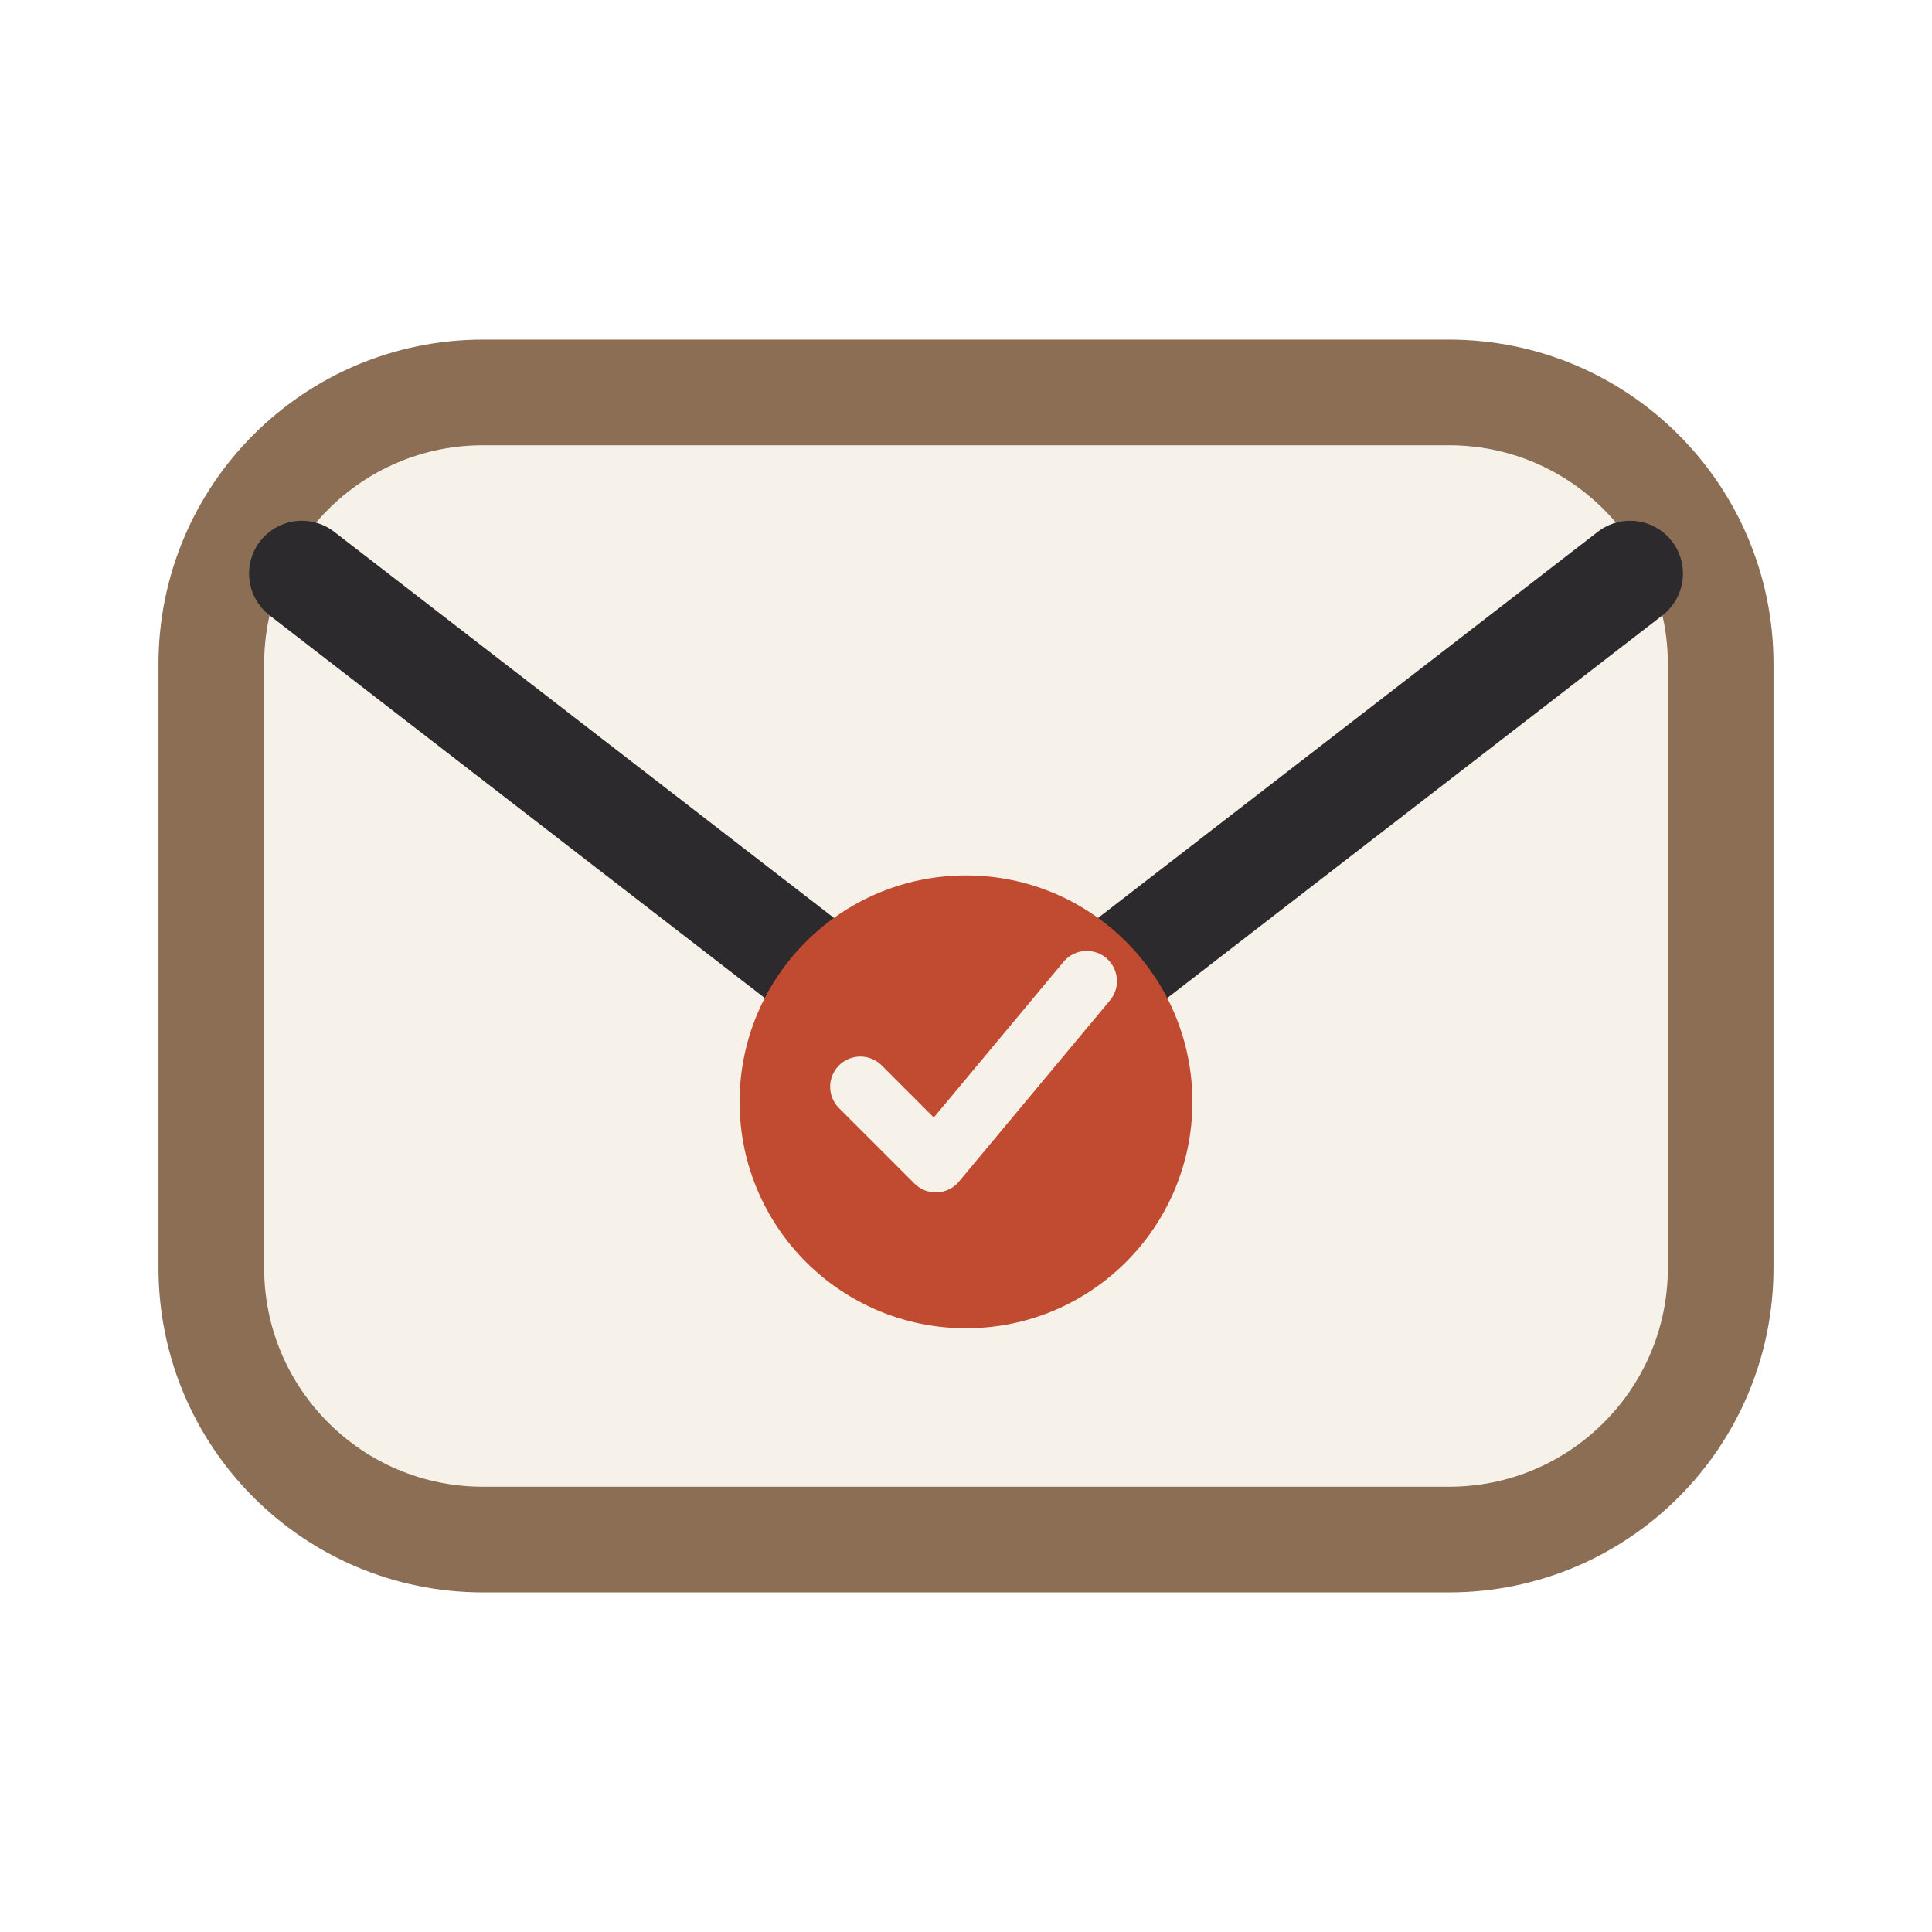
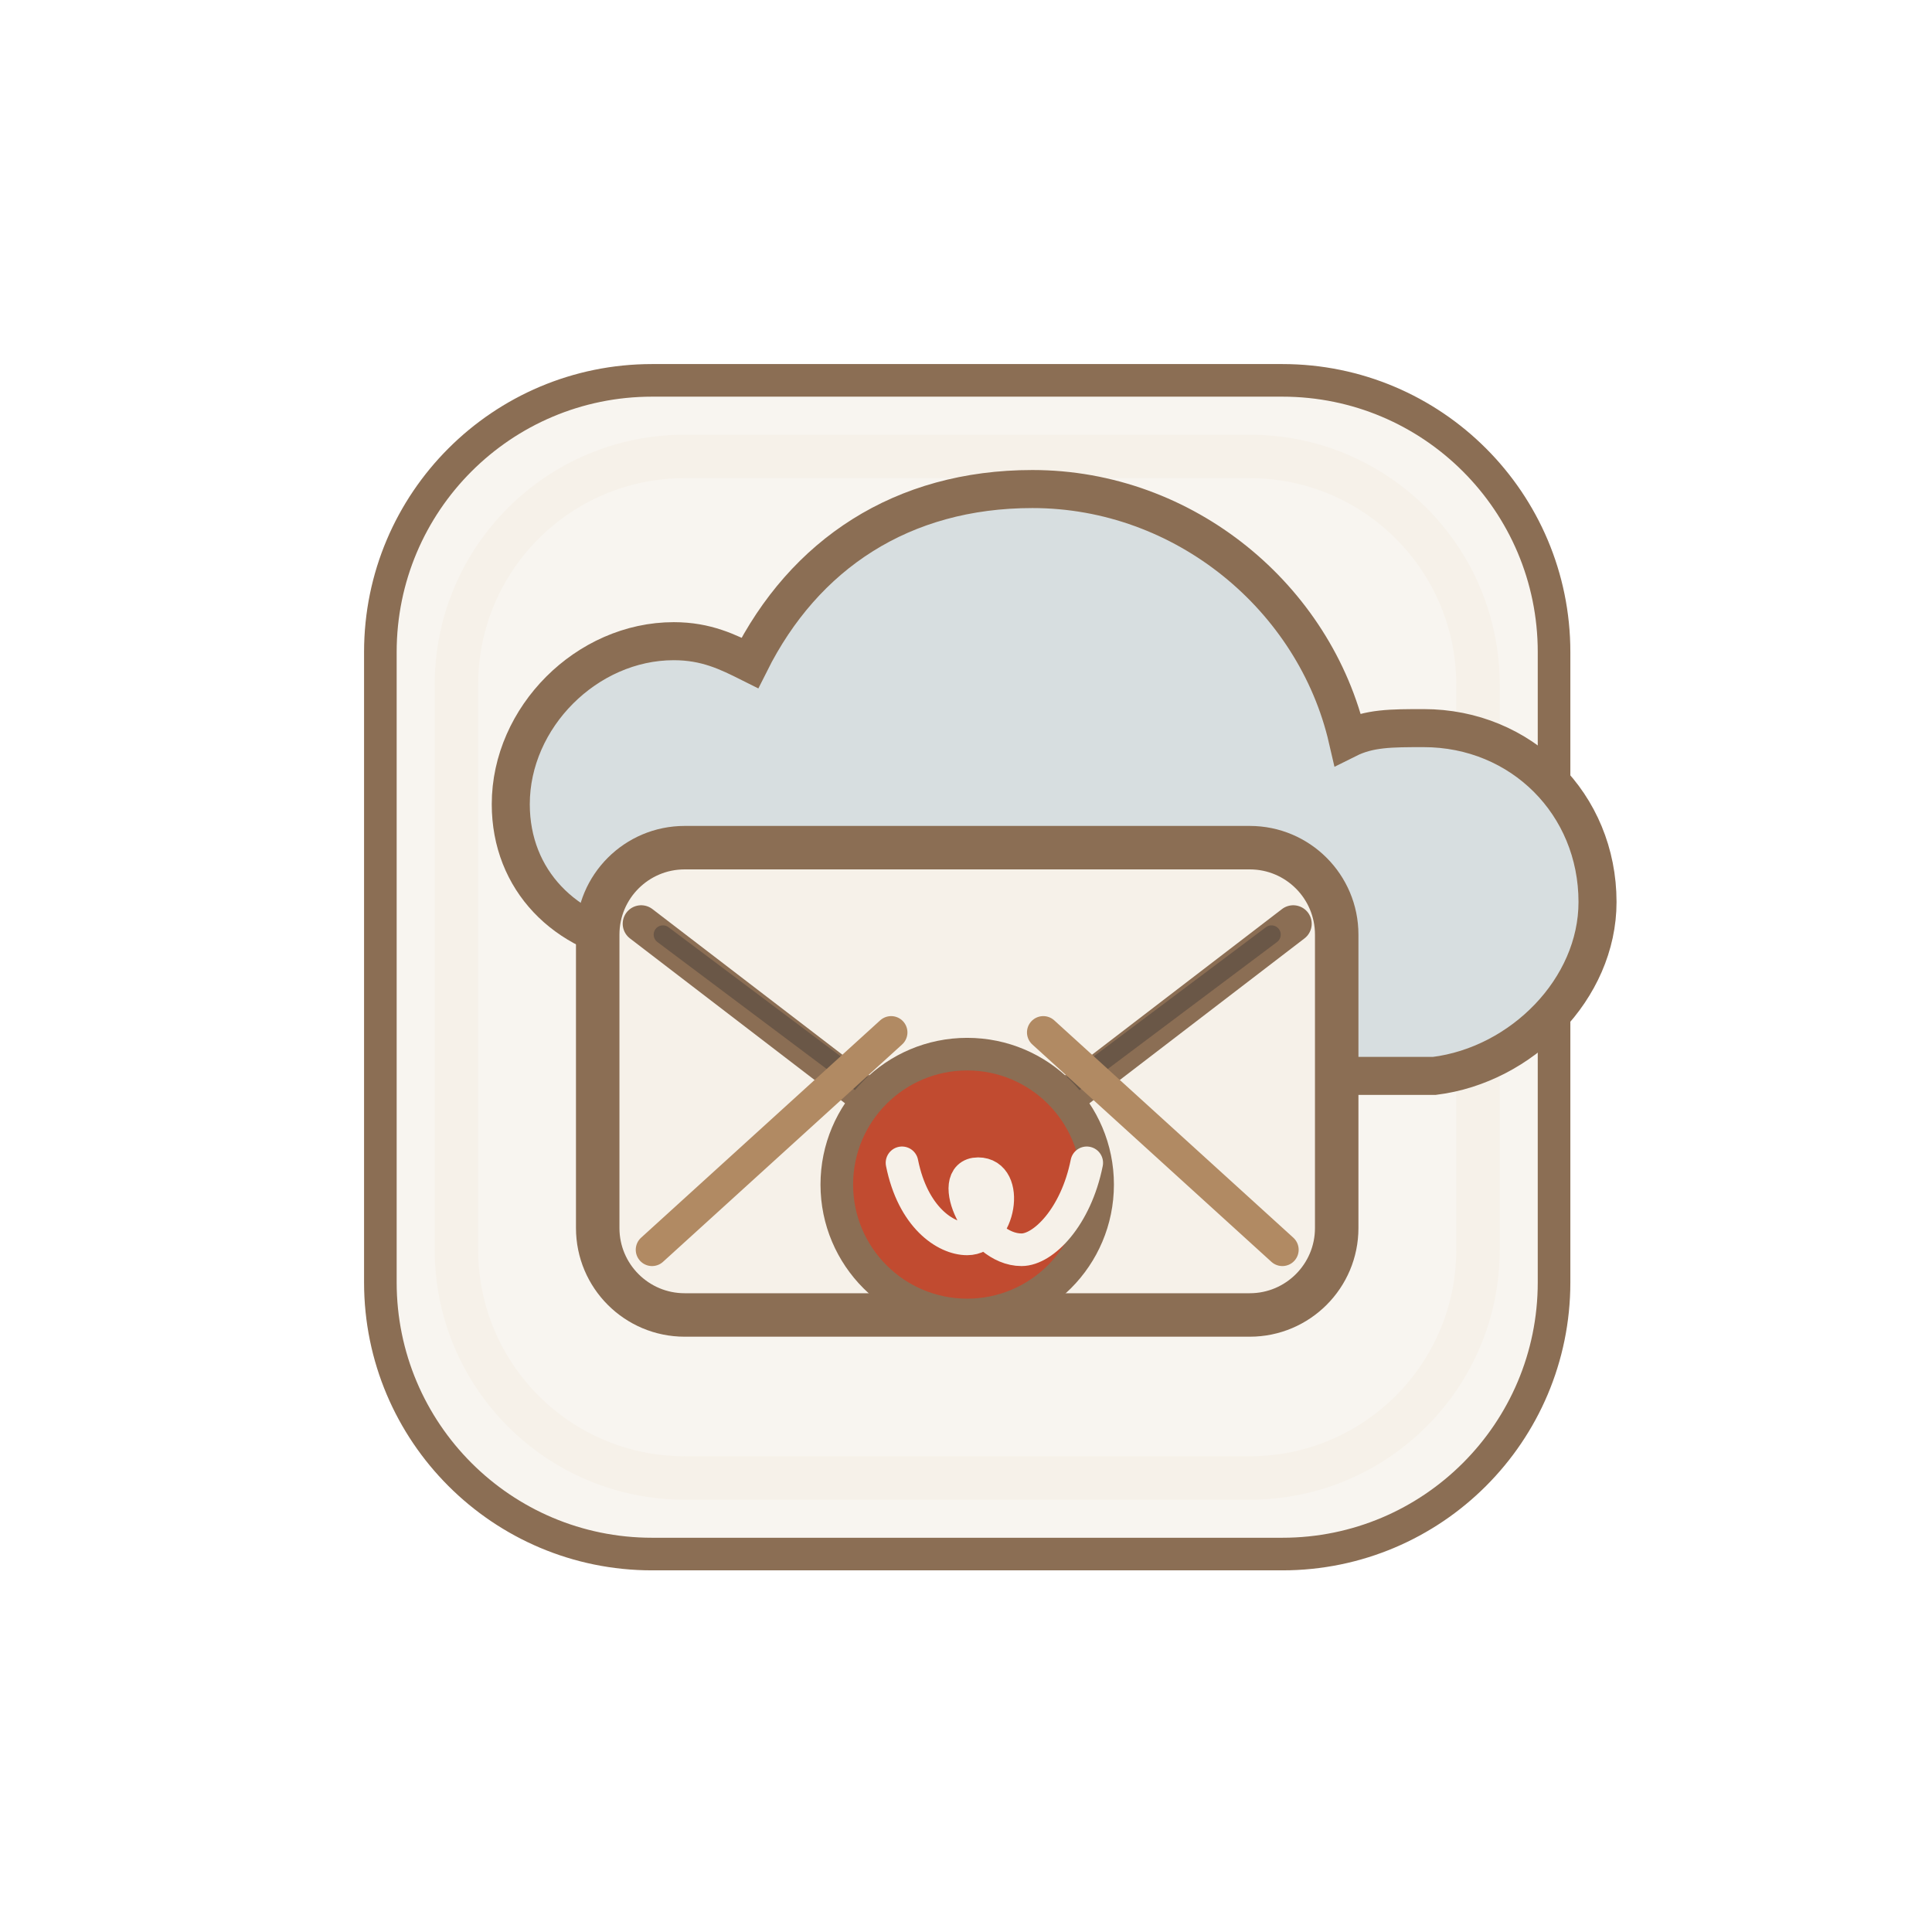
<svg xmlns="http://www.w3.org/2000/svg" viewBox="0 0 128 128" role="img" aria-labelledby="title desc">
-   <rect x="14" y="26" width="100" height="76" rx="18" fill="#F6F1E9" stroke="#8B6E54" stroke-width="7" />
-   <path d="M20 38l44 34 44-34" fill="none" stroke="#2D2A2E" stroke-width="7" stroke-linecap="round" stroke-linejoin="round" />
-   <circle cx="64" cy="73" r="15" fill="#C14B30" />
-   <path d="M57 72l5 5 10-12" fill="none" stroke="#F6F1E9" stroke-width="4" stroke-linecap="round" stroke-linejoin="round" />
+   <g transform="translate(18 18) scale(.72)" data-fit="png-reference">
+     <rect x="10" y="10" width="108" height="108" rx="25" fill="#F8F5F0" stroke="#8B6E54" stroke-width="3" />
+     <rect x="17" y="17" width="94" height="94" rx="21" fill="none" stroke="#F6F1E9" stroke-width="4" />
+     <path d="M34 62c-7-1-12-6-12-13 0-8 7-15 15-15 3 0 5 1 7 2 5-10 14-16 26-16 14 0 26 10 29 23 2-1 4-1 7-1 9 0 16 7 16 16 0 8-7 15-15 16H38c-1 0-3 0-4-1z" fill="#D7DEE0" stroke="#8B6E54" stroke-width="3.5" />
+     <rect x="30" y="53" width="68" height="43" rx="8" fill="#F6F1E9" stroke="#8B6E54" stroke-width="4" />
+     <path d="M34 60l30 23 30-23" fill="none" stroke="#8B6E54" stroke-width="3.4" stroke-linecap="round" stroke-linejoin="round" />
+     <path d="M36 61l28 21 28-21" fill="none" stroke="#2D2A2E" stroke-width="1.7" stroke-linecap="round" stroke-linejoin="round" opacity=".35" />
+     <path d="M35 90l22-20M93 90L71 70" fill="none" stroke="#B18A63" stroke-width="3" stroke-linecap="round" />
+     <circle cx="64" cy="84" r="12" fill="#C14B30" stroke="#8B6E54" stroke-width="3" />
+     <path d="M58 82c1 5 4 7 6 7 3 0 4-6 1-6s0 7 4 7c2 0 5-3 6-8" fill="none" stroke="#F6F1E9" stroke-width="3" stroke-linecap="round" stroke-linejoin="round" />
+   </g>
</svg>
